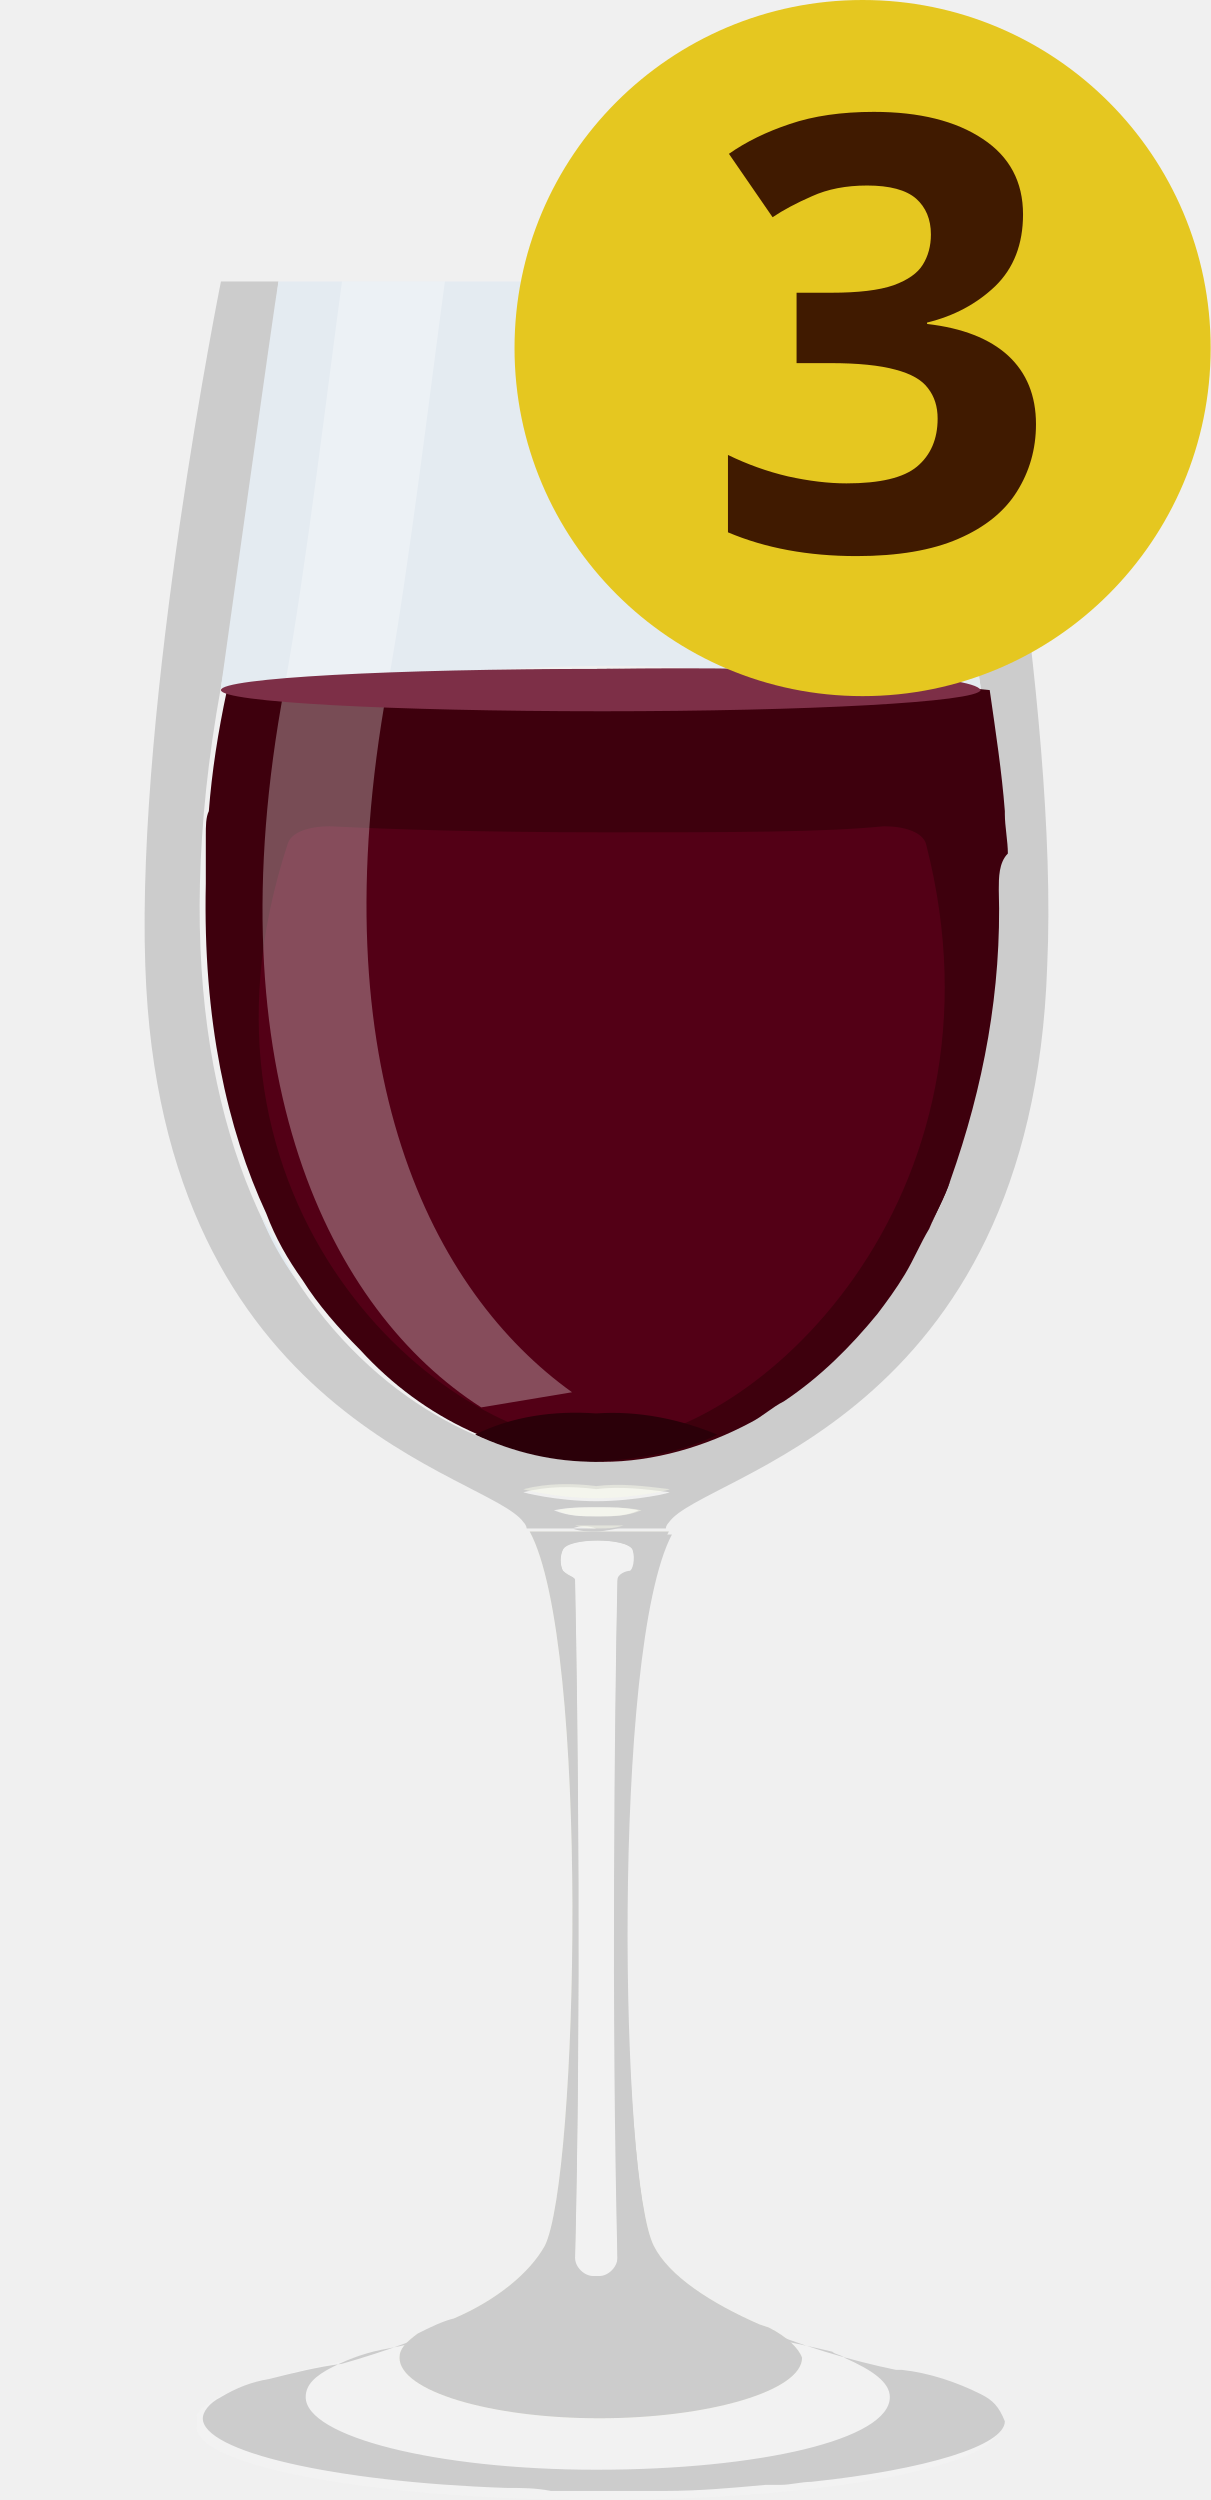
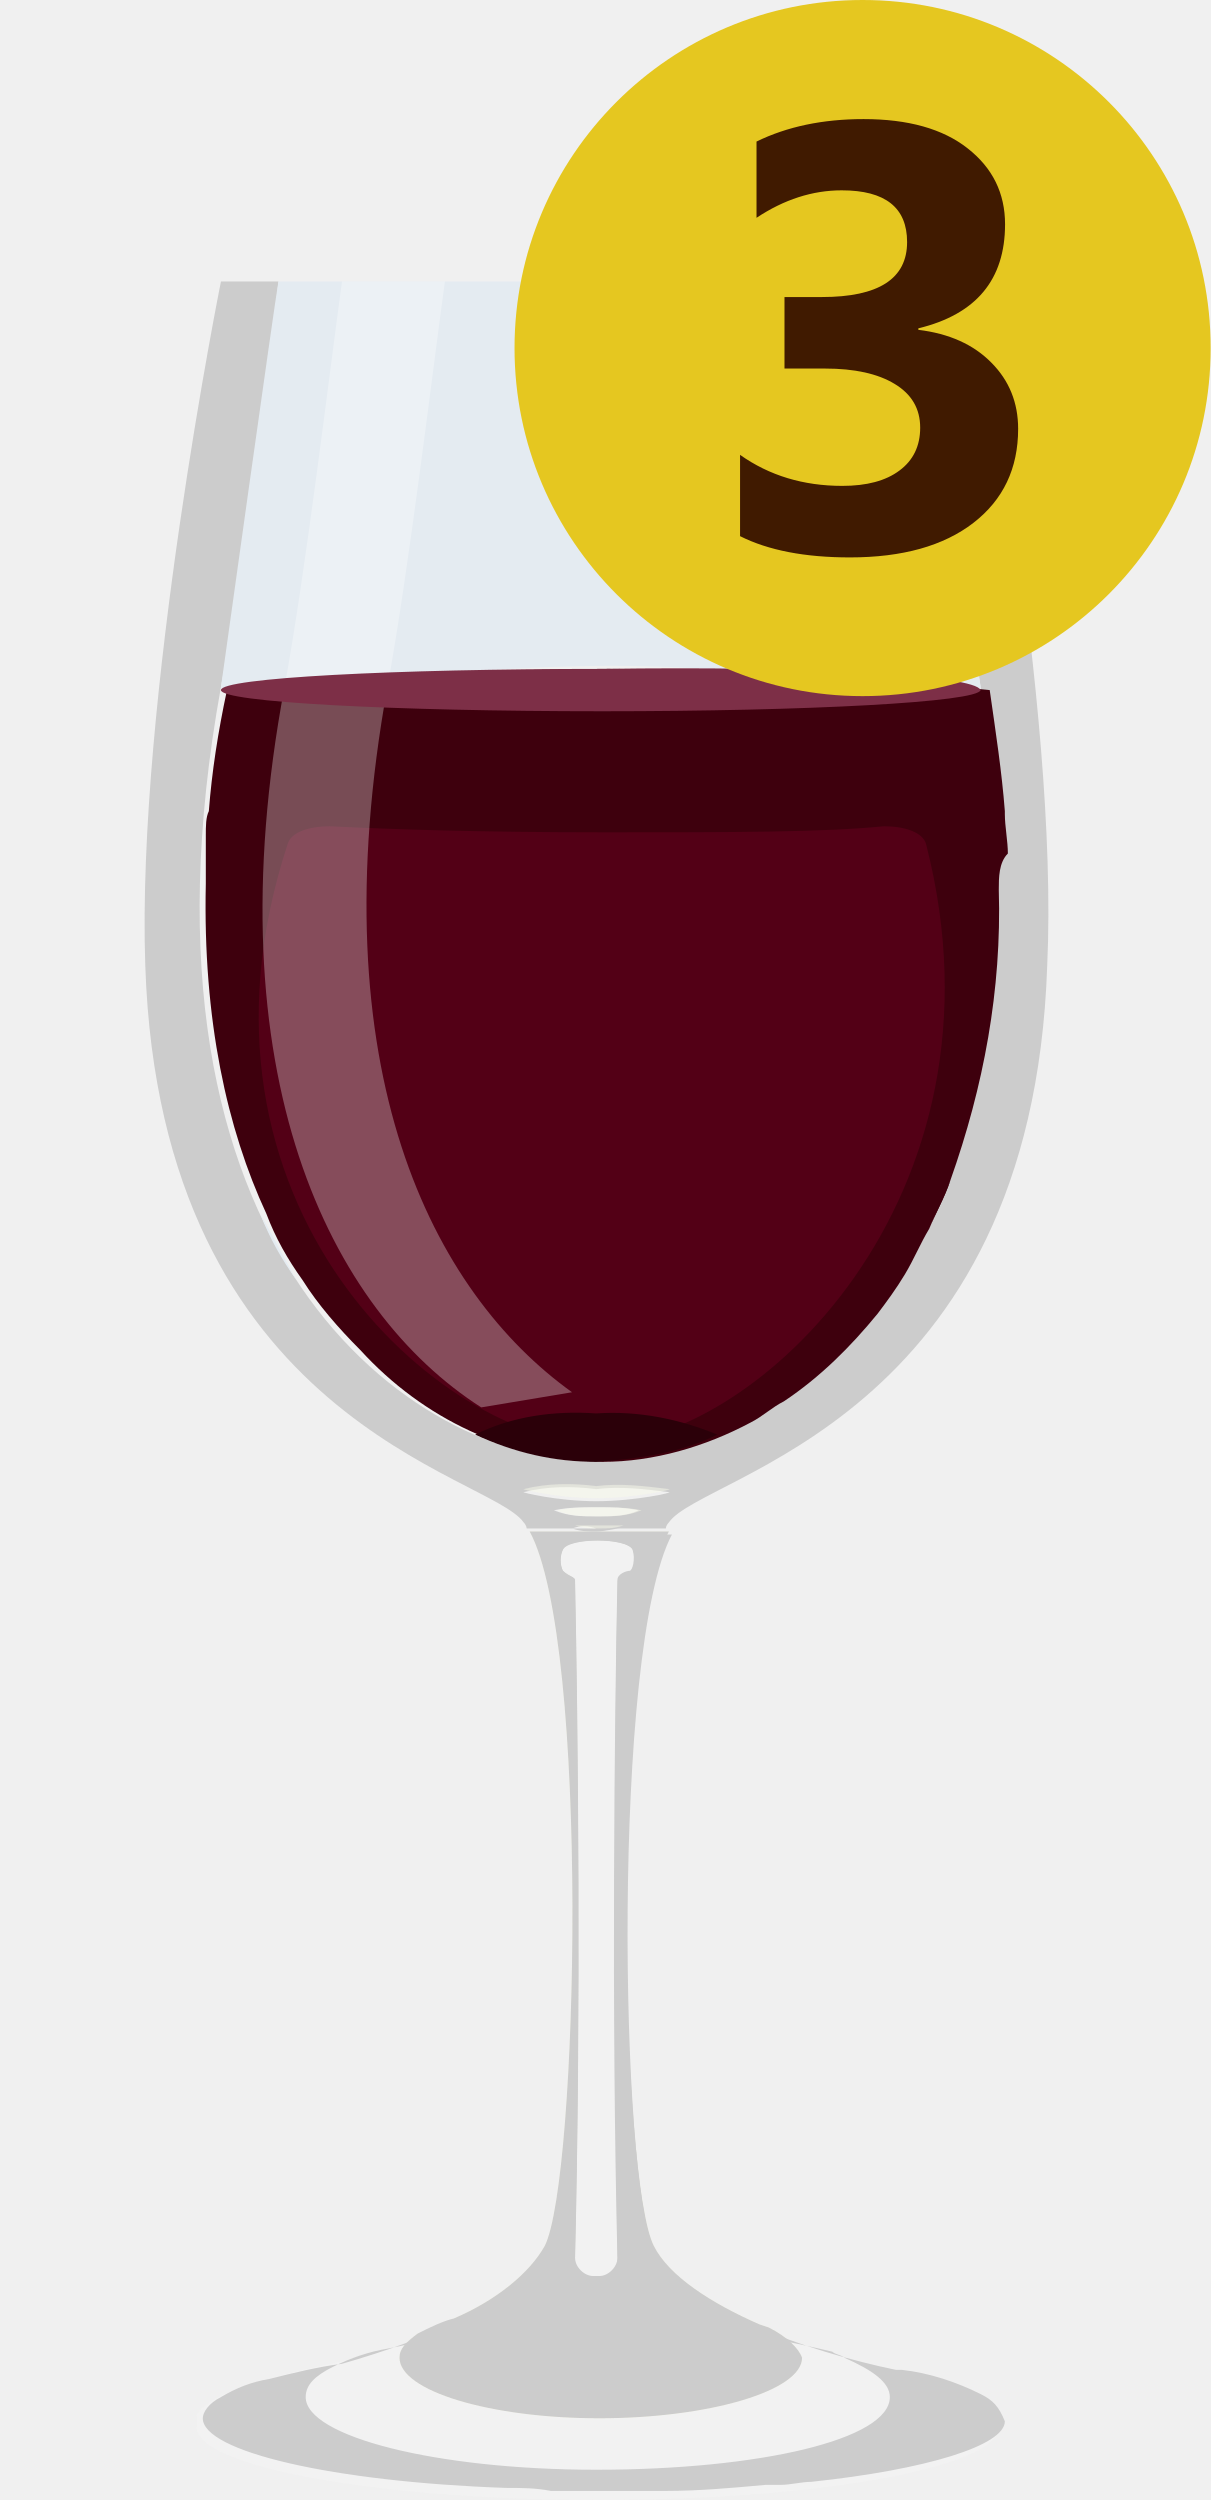
<svg xmlns="http://www.w3.org/2000/svg" version="1.1" id="Layer_1" x="0px" y="0px" viewBox="0 0 40 82.6" style="enable-background:new 0 0 40 82.6;" xml:space="preserve">
  <defs id="defs52" />
  <style type="text/css" id="style2">
	.st0{fill:#F2F2F2;}
	.st1{fill:#F8F9E9;}
	.st2{fill:#CCCCCC;}
	.st3{opacity:0.5;fill:#F8F9E9;enable-background:new    ;}
	.st4{fill:#E4EBF1;}
	.st5{fill:#3E000D;}
	.st6{fill:#530016;}
	.st7{fill:#2B0009;}
	.st8{opacity:0.3;fill:#FFFFFF;enable-background:new    ;}
	.st9{fill:#7D2F47;}
	.st10{fill:#E5C720;}
	.st11{fill:#401A00;}
	.st12{font-family:'SegoeUI-Bold';}
	.st13{font-size:20px;}
</style>
  <g id="Layer_2_1_">
    <g id="Layer_1-2">
      <path class="st0" d="M33,80.2c0,1.3-5.9,2.4-13.2,2.4S6.5,81.5,6.5,80.2c0-0.1,0-0.3,0-0.4c0.4-0.7,2-1.2,4.9-1.8    c2.2-0.4,4.3-1.7,7.3-1.7c6.7,0,11,2.4,14.2,3.4C33,79.9,33,80,33,80.2z" id="path4" />
      <path class="st1" d="M25.4,76.9L25.4,76.9l-0.3-0.1l0,0c-1.6-0.7-3-1.6-3.5-2.6c-1.1-2.2-1.5-19.9,0.5-23.6h-4.6    c2,3.7,1.6,21.4,0.5,23.6c-0.5,0.9-1.6,1.8-3,2.4c-0.4,0.2-0.8,0.4-1.2,0.5c-0.4,0.3-0.6,0.5-0.6,0.8c0,1.1,3,2,6.6,2    s6.7-0.9,6.7-2C26.4,77.6,26,77.2,25.4,76.9z M18.6,51.9c-0.1-0.2-0.1-0.5,0-0.7c0.2-0.4,2.1-0.4,2.3,0c0.1,0.3,0,0.7-0.1,0.7    c-0.1,0-0.4,0.1-0.4,0.3c-0.1,4.6-0.2,14.4,0,22.4c0,0.3-0.3,0.6-0.6,0.6h-0.2c-0.3,0-0.6-0.3-0.6-0.6c0.2-8,0.1-17.7,0-22.4    C19,52.1,18.8,52.1,18.6,51.9z" id="path6" />
      <path class="st2" d="M32.2,9.3h-2.1c0.4,1.7,1.1,5.5,2.3,13.4c3,18.7-6.6,25.6-12.7,25.6S3.9,41.4,7.3,22.7    C8,18.9,8.9,12.2,9.2,9.3H7.3c0,0-2.8,13.9-2.5,22.6c0.5,15.1,11.4,16.8,12.5,18.4c0.1,0.1,0.1,0.2,0.1,0.2h4.6    c0-0.1,0.1-0.2,0.1-0.2c1.1-1.6,12-3.3,12.5-18.4C35,23.3,32.2,9.3,32.2,9.3z M19.7,50.6c-0.3,0-0.5,0-0.8-0.1    c0.3-0.1,0.5-0.1,0.8,0c0.3,0,0.5,0,0.8,0C20.3,50.5,20,50.6,19.7,50.6z M19.7,50.1c-0.5,0-0.9,0-1.4-0.2c0.5-0.1,0.9-0.1,1.4-0.1    c0.5,0,0.9,0,1.4,0.1C20.7,50.1,20.2,50.1,19.7,50.1L19.7,50.1z M19.7,49.6c-1.3,0-2.5-0.3-2.4-0.3c0.8-0.2,1.6-0.2,2.4-0.1    c0.8-0.1,1.6,0,2.4,0.1C22.3,49.3,21,49.6,19.7,49.6z" id="path8" />
      <path class="st2" d="M32.4,79.1c-0.8-0.4-1.7-0.7-2.6-0.8l-0.2,0c-2.9-0.6-7-2-8-4c-1.1-2.2-1.4-19.8,0.6-23.6h-4.6    c2,3.7,1.6,21.4,0.5,23.6c-0.8,1.7-4,3-6.8,3.8h0c-0.8,0.1-1.6,0.3-2.4,0.5l0,0c-0.6,0.1-1.1,0.3-1.6,0.6    c-0.4,0.2-0.6,0.5-0.6,0.7c0,1.1,4.3,2.1,10,2.3c0.5,0,1,0,1.5,0.1c0.5,0,1.1,0,1.7,0h1.4h0.7c1.1,0,2.2-0.1,3.3-0.2    c0.2,0,0.3,0,0.5,0c0.3,0,0.7-0.1,1-0.1c3.8-0.4,6.4-1.2,6.4-2C33,79.5,32.8,79.3,32.4,79.1z M18.6,51.9c-0.1-0.2-0.1-0.5,0-0.7    c0.2-0.4,2.1-0.4,2.3,0c0.1,0.3,0,0.7-0.1,0.7c-0.1,0-0.4,0.1-0.4,0.3c-0.1,4.6-0.2,14.4,0,22.4c0,0.3-0.3,0.6-0.6,0.6h-0.2    c-0.3,0-0.6-0.3-0.6-0.6c0.2-8,0.1-17.7,0-22.4C19,52.1,18.8,52.1,18.6,51.9z M19.7,81.6c-5.3,0-9.6-1.1-9.6-2.4    c0-0.4,0.3-0.7,0.9-1c0.6-0.3,1.2-0.5,1.8-0.6c2.3-0.5,4.6-0.8,7-0.8c2.6-0.1,5.2,0.3,7.7,0.9l0,0c0.1,0.1,0.3,0.1,0.4,0.2l0,0    c0.9,0.4,1.5,0.8,1.5,1.3C29.4,80.6,25.1,81.6,19.7,81.6z" id="path10" />
      <path class="st3" d="M22.1,49.2c0.2,0-1.1,0.3-2.4,0.3s-2.5-0.3-2.4-0.3c0.8-0.2,1.6-0.2,2.4-0.1C20.5,49,21.3,49.1,22.1,49.2z     M19.8,49.8c-0.5,0-0.9,0-1.4,0.1c0.4,0.2,0.9,0.2,1.4,0.2c0.5,0,0.9,0,1.4-0.2C20.7,49.8,20.2,49.8,19.8,49.8L19.8,49.8z     M19.8,50.4c-0.3,0-0.5,0-0.8,0c0.3,0.1,0.5,0.1,0.8,0.1c0.3,0,0.5,0,0.8-0.1C20.3,50.4,20,50.4,19.8,50.4L19.8,50.4z" id="path12" />
      <path class="st4" d="M6.6,29.2c-0.1,4.5,0.7,8.1,2,10.9C7.3,37.3,6.5,33.7,6.6,29.2z" id="path14" />
      <path class="st4" d="M9.8,42.3c-0.5-0.7-0.9-1.4-1.2-2.2C9,40.8,9.4,41.6,9.8,42.3z" id="path16" />
      <path class="st4" d="M9.8,42.3c0.6,0.8,1.2,1.6,1.9,2.3C11,43.9,10.4,43.1,9.8,42.3z" id="path18" />
      <path class="st4" d="M30.1,9.3c0.7,2.6,2.3,13.4,2.3,13.4c-0.1,0.4-6.4-0.7-12.2-0.7S7.3,23.1,7.3,22.7c0,0,1.8-12.9,1.9-13.4    H30.1z" id="path20" />
      <path class="st0" d="M20.9,51.2c-0.2-0.4-2.2-0.4-2.3,0c-0.1,0.2-0.1,0.5,0,0.7c0.2,0.1,0.4,0.2,0.4,0.4c0.1,4.6,0.2,14.4,0,22.4    c0,0.3,0.3,0.6,0.6,0.6h0.2c0.3,0,0.6-0.3,0.6-0.6c-0.1-8-0.1-17.8,0-22.4c0-0.2,0.2-0.3,0.4-0.3C21.1,51.9,21,51.5,20.9,51.2z" id="path22" />
      <path class="st2" d="M25.4,76.9L25.4,76.9l-0.3-0.1l0,0c-1.6-0.7-3-1.6-3.5-2.6c-1.1-2.2-1.5-19.9,0.5-23.6h-4.6    c2,3.7,1.6,21.4,0.5,23.6c-0.5,0.9-1.6,1.8-3,2.4c-0.4,0.1-0.8,0.3-1.2,0.5c-0.4,0.3-0.6,0.5-0.6,0.8c0,1.1,3,2,6.6,2    s6.7-0.9,6.7-2C26.4,77.6,26,77.2,25.4,76.9z M18.6,51.9c-0.1-0.2-0.1-0.5,0-0.7c0.2-0.4,2.1-0.4,2.3,0c0.1,0.3,0,0.7-0.1,0.7    c-0.1,0-0.4,0.1-0.4,0.3c-0.1,4.6-0.2,14.4,0,22.4c0,0.3-0.3,0.6-0.6,0.6h-0.2c-0.3,0-0.6-0.3-0.6-0.6c0.2-8,0.1-17.7,0-22.4    C19,52.1,18.8,52.1,18.6,51.9z" id="path24" />
      <path class="st5" d="M33,29.4c0.1,3.3-0.5,6.5-1.6,9.6c-0.2,0.6-0.5,1.1-0.7,1.6c-0.3,0.5-0.5,1-0.8,1.5s-0.6,0.9-0.9,1.3    c-0.9,1.1-1.9,2.1-3.1,2.9c-0.4,0.2-0.7,0.5-1.1,0.7c-1.5,0.8-3.2,1.3-4.9,1.3c-3.1-0.1-5.9-1.4-8-3.7c-0.7-0.7-1.4-1.5-1.9-2.3    l0,0c-0.5-0.7-0.9-1.4-1.2-2.2c-1.3-2.8-2.1-6.4-2-10.9c0-0.3,0-0.5,0-0.8c0-0.3,0-0.5,0-0.8s0-0.6,0.1-0.8c0.1-1.3,0.3-2.6,0.6-4    c0,0,6.7-0.7,12.6-0.7s12.6,0.7,12.6,0.7c0.2,1.4,0.4,2.7,0.5,4l0,0v0.1c0,0.4,0.1,0.9,0.1,1.3C33,28.5,33,29,33,29.4z" id="path26" />
      <path class="st5" d="M24.6,47c0.4-0.2,0.7-0.4,1.1-0.7C25.4,46.6,25,46.8,24.6,47z" id="path28" />
      <path class="st5" d="M28.9,43.4c0.3-0.4,0.6-0.8,0.9-1.3C29.5,42.6,29.2,43,28.9,43.4z" id="path30" />
      <path class="st5" d="M31.4,39c-0.2,0.6-0.5,1.1-0.7,1.6C30.9,40.1,31.1,39.6,31.4,39z" id="path32" />
      <path class="st6" d="M19.8,47.7c-5.2,0-14.2-7.9-10.3-19.8c0.1-0.4,0.7-0.6,1.4-0.6c2,0.1,4.9,0.2,9.1,0.2s7.2,0,9.2-0.2    c0.7,0,1.3,0.2,1.4,0.6C33.6,39.6,24.9,47.7,19.8,47.7z" id="path34" />
      <path class="st7" d="M23.7,47.4c-1.2,0.6-2.6,0.8-4,0.9c-1.4,0-2.7-0.3-4-0.9c1.2-0.6,2.6-0.8,4-0.7    C21.1,46.6,22.5,46.9,23.7,47.4z" id="path36" />
      <path class="st8" d="M15.9,46.5l3-0.5c-4.6-3.3-8.4-10.6-6.1-23.3c0.7-3.8,1.5-10.5,1.9-13.4h-3.4c-0.4,2.9-1.2,9.6-1.9,13.4    C7,35.5,10.9,43.3,15.9,46.5z" id="path38" />
      <path class="st8" d="M27.1,23.2l3.5-0.1c0-0.1-0.1-0.2-0.1-0.4c-0.1-4.5-0.8-9-1.9-13.4h-3.4C26.5,12.8,27.1,18.8,27.1,23.2z" id="path40" />
      <path class="st9" d="M32.4,22.8L32.4,22.8c-0.1,0.4-5.7,0.7-12.5,0.7c-6.9,0-12.6-0.3-12.6-0.7c0-0.4,5.7-0.7,12.6-0.7    C26.7,22,32.2,22.3,32.4,22.8C32.4,22.8,32.4,22.8,32.4,22.8z" id="path42" />
    </g>
  </g>
  <circle style="fill:#e5c720;stroke-width:1.15" id="path1269-7_1_" class="st4" cx="28.5" cy="11.5" r="11.5" />
-   <text style="font-style:normal;font-variant:normal;font-weight:bold;font-stretch:normal;font-size:20.291px;font-family:'Segoe UI';-inkscape-font-specification:'Segoe UI Bold';opacity:1;fill:#401a00;stroke-width:1.015;enable-background:new;" transform="scale(1.014544,0.9856643)" class="st5 st2 st3" id="text1539" x="22.942" y="18.438">3</text>
+   <g aria-label="3" transform="scale(1.014544,0.9856643)" style="font-style:normal;font-variant:normal;font-weight:bold;font-stretch:normal;font-size:20.291px;font-family:'Segoe UI';-inkscape-font-specification:'Segoe UI Bold';opacity:1;fill:#401a00;stroke-width:1.015;enable-background:new" id="text1539">
+     <path d="m 24.101,17.972 v -2.725 q 1.427,1.04 3.329,1.04 1.199,0 1.863,-0.515 0.674,-0.515 0.674,-1.437 0,-0.951 -0.832,-1.466 -0.822,-0.515 -2.269,-0.515 H 25.548 V 9.957 h 1.219 q 2.774,0 2.774,-1.843 0,-1.734 -2.13,-1.734 -1.427,0 -2.774,0.921 V 4.745 q 1.496,-0.753 3.487,-0.753 2.18,0 3.388,0.981 1.219,0.981 1.219,2.546 0,2.784 -2.824,3.487 v 0.05 q 1.506,0.188 2.378,1.1 0.872,0.902 0.872,2.219 0,1.991 -1.456,3.151 -1.456,1.159 -4.023,1.159 -2.2,0 -3.577,-0.713 z" style="font-style:normal;font-variant:normal;font-weight:bold;font-stretch:normal;font-size:20.291px;font-family:'Segoe UI';-inkscape-font-specification:'Segoe UI Bold';opacity:1;fill:#401a00;stroke-width:1.015;enable-background:new" id="path836" />
+   </g>
</svg>
